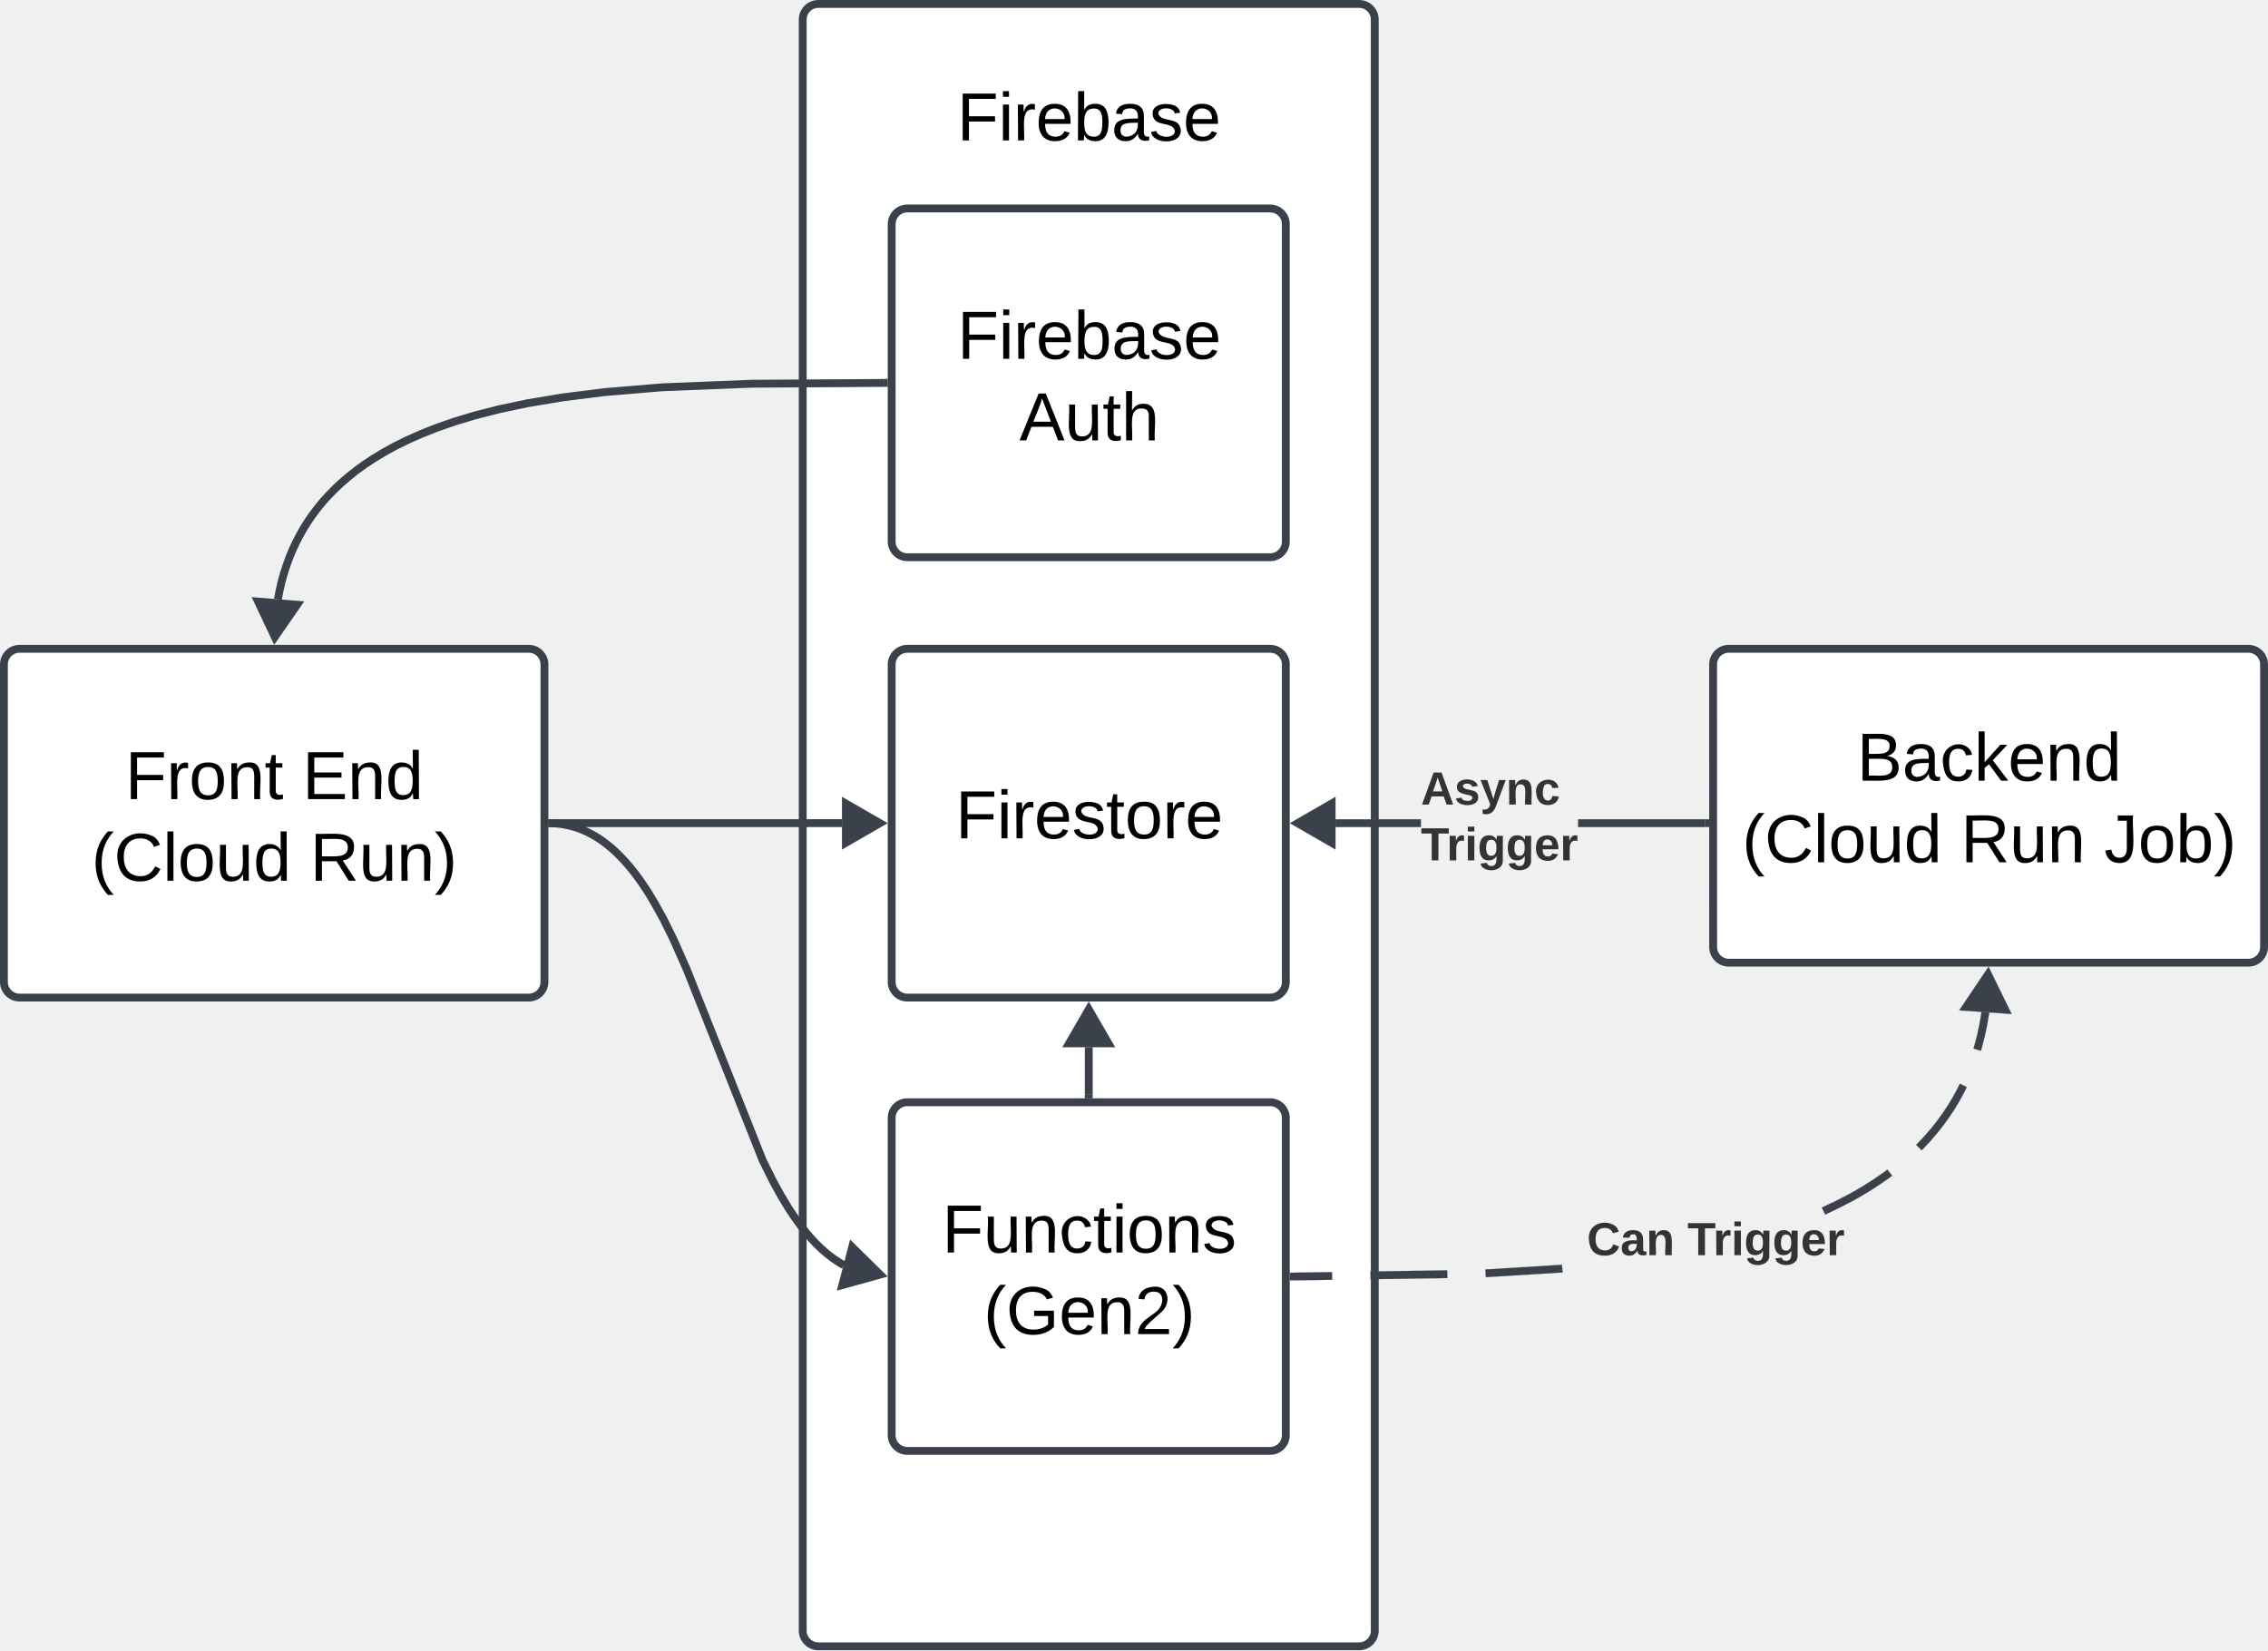
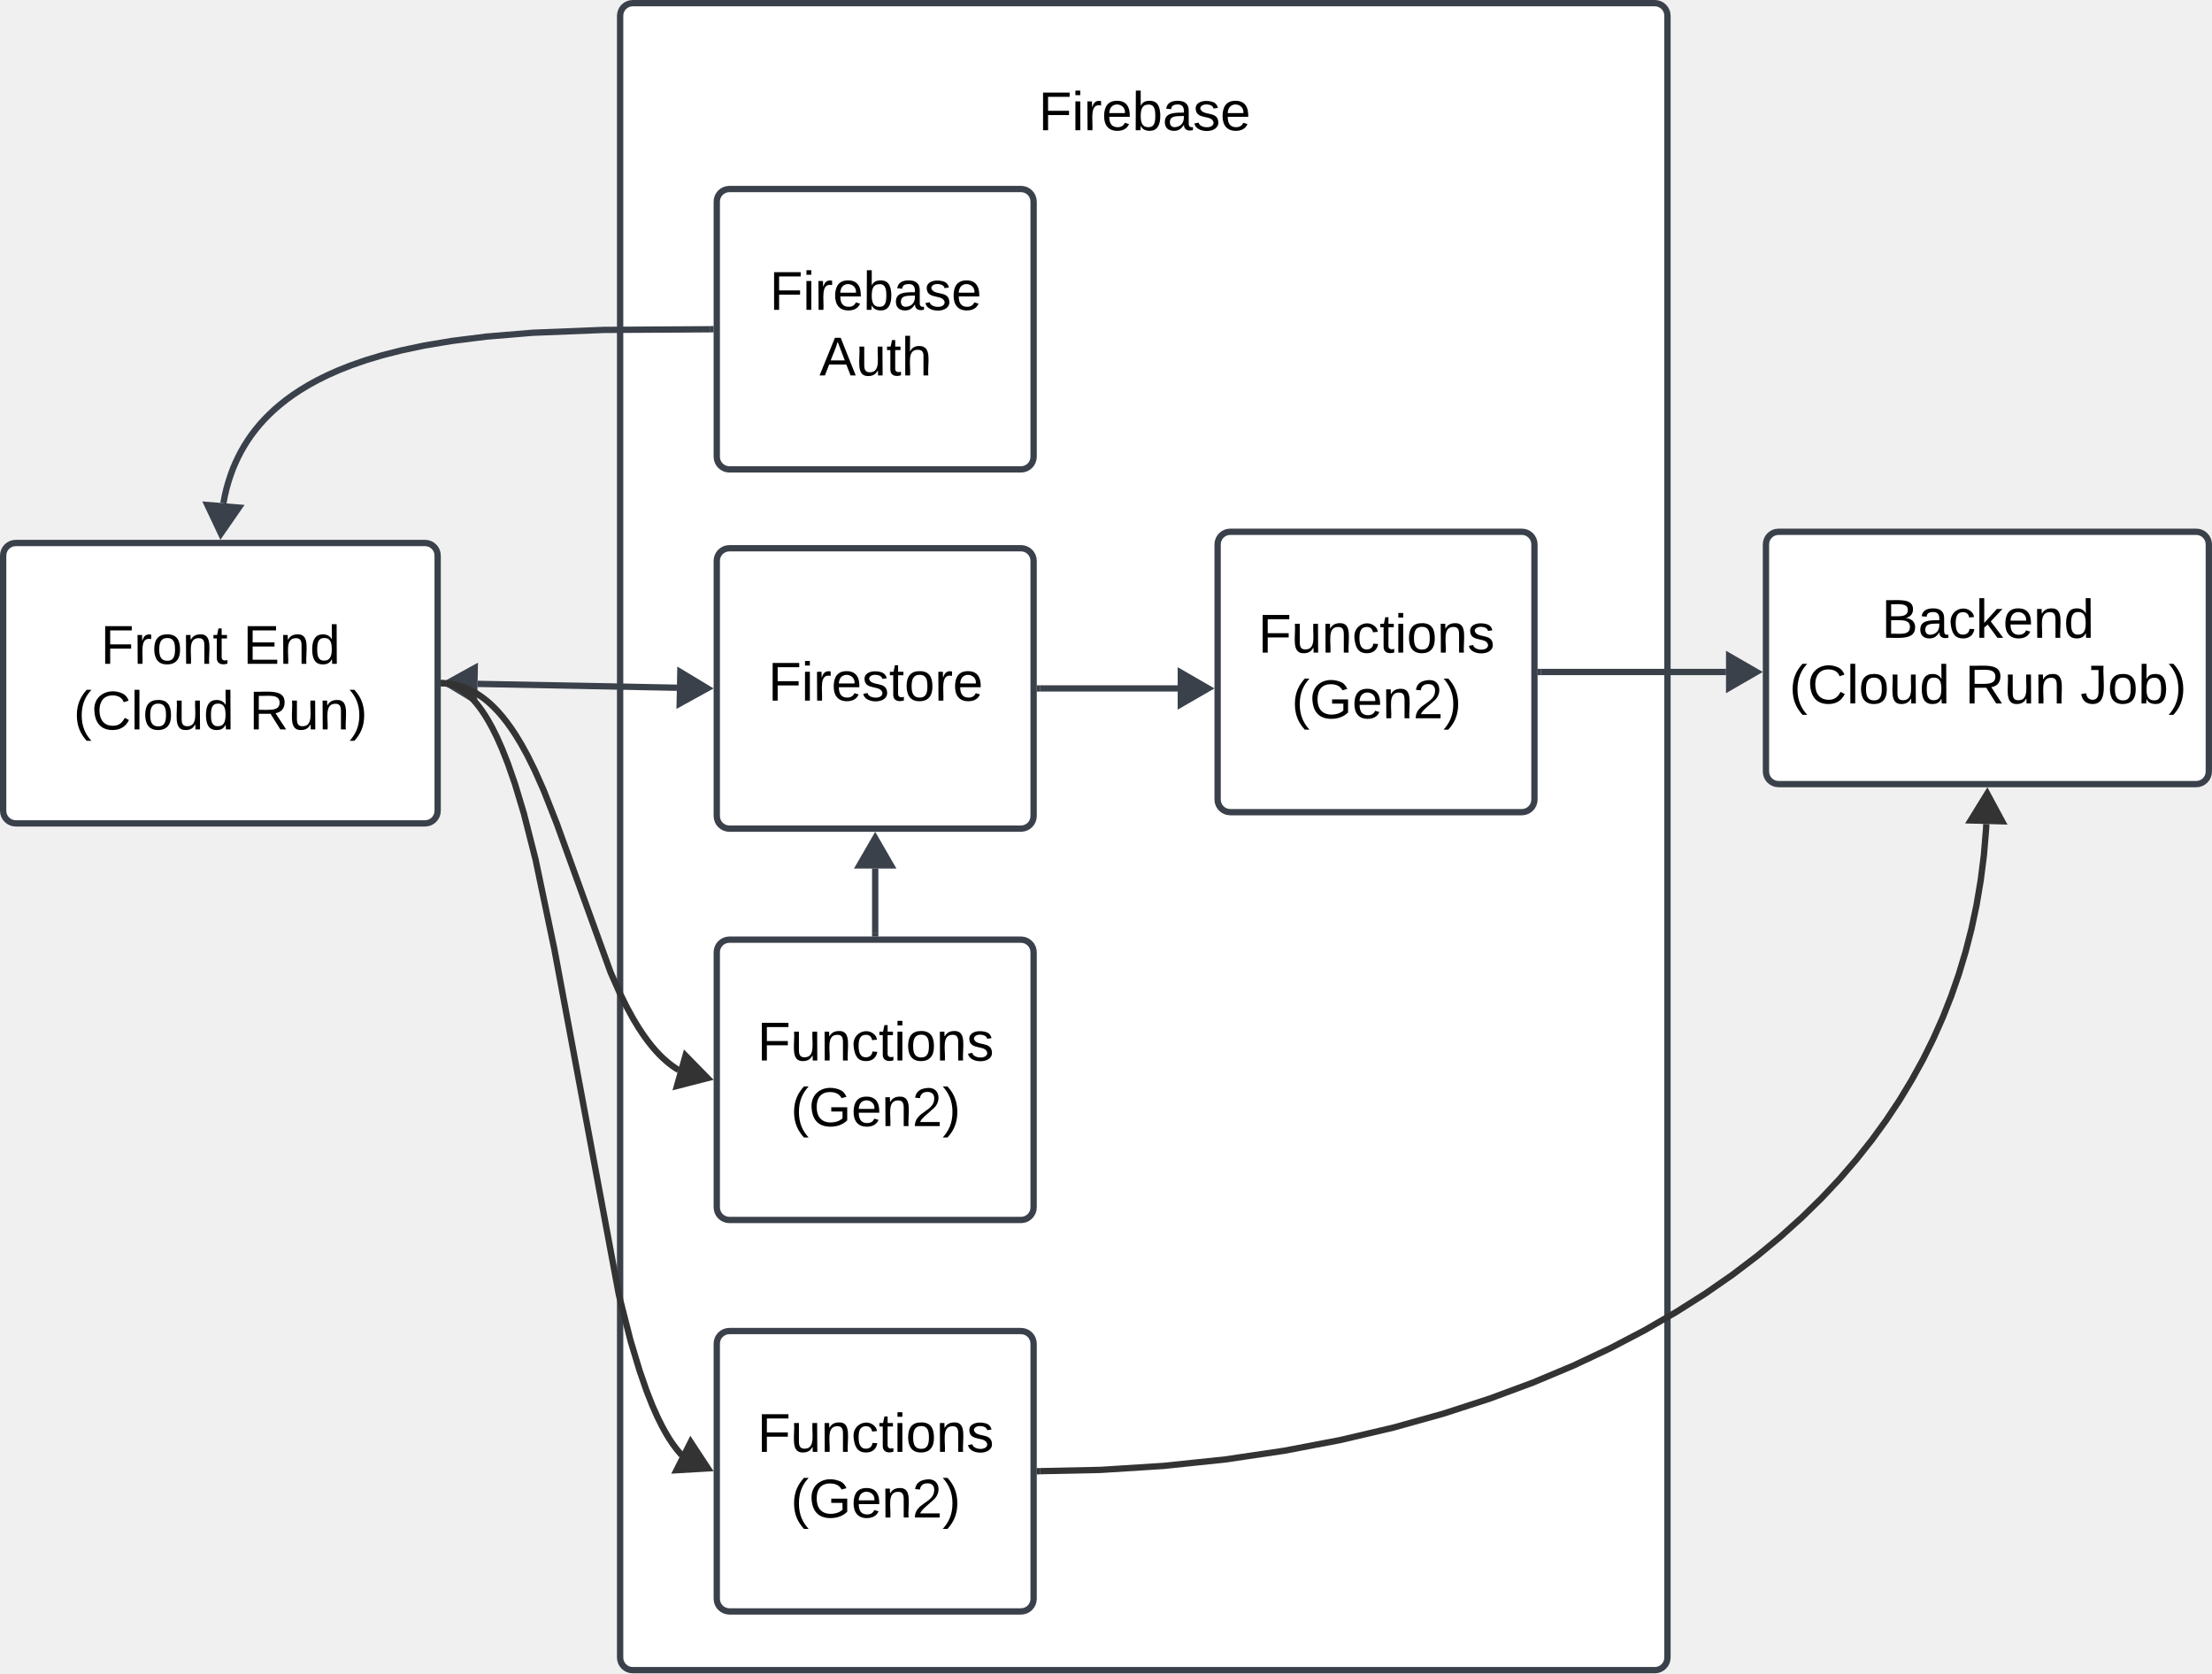
- <svg xmlns="http://www.w3.org/2000/svg" xmlns:ns1="lucid" xmlns:xlink="http://www.w3.org/1999/xlink" width="866.97" height="630.85">
-   <g transform="translate(-618.849 -195.5365)" ns1:page-tab-id="0_0">
+ <svg xmlns="http://www.w3.org/2000/svg" xmlns:ns1="lucid" xmlns:xlink="http://www.w3.org/1999/xlink" width="1051.88" height="795.73">
+   <g transform="translate(-618.849 -185.347)" ns1:page-tab-id="0_0">
    <path d="M620.35 449.56a6 6 0 0 1 6-6h194.62a6 6 0 0 1 6 6V570.9a6 6 0 0 1-6 6H626.35a6 6 0 0 1-6-6z" stroke="#3a414a" stroke-width="3" fill="#fff" />
    <use xlink:href="#a" transform="matrix(1,0,0,1,630.6798,450.2223) translate(36.01667 50.8)" />
    <use xlink:href="#b" transform="matrix(1,0,0,1,630.6798,450.2223) translate(103.7611 50.8)" />
    <use xlink:href="#c" transform="matrix(1,0,0,1,630.6798,450.2223) translate(23.125 82)" />
    <use xlink:href="#d" transform="matrix(1,0,0,1,630.6798,450.2223) translate(106.6861 82)" />
-     <path d="M925.7 203.04a6 6 0 0 1 6-6h206.67a6 6 0 0 1 6 6V818.9a6 6 0 0 1-6 6H931.7a6 6 0 0 1-6-6z" stroke="#3a414a" stroke-width="3" fill="#fff" />
-     <use xlink:href="#e" transform="matrix(1,0,0,1,936.6371,228.4292) translate(48.05278 20.8)" />
-     <path d="M959.7 449.56a6 6 0 0 1 6-6h138.67a6 6 0 0 1 6 6V570.9a6 6 0 0 1-6 6H965.7a6 6 0 0 1-6-6z" stroke="#3a414a" stroke-width="3" fill="#fff" />
-     <use xlink:href="#f" transform="matrix(1,0,0,1,967.2371,450.2223) translate(16.86667 65.8)" />
-     <path d="M959.7 622.9a6 6 0 0 1 6-6h138.67a6 6 0 0 1 6 6V744.2a6 6 0 0 1-6 6H965.7a6 6 0 0 1-6-6z" stroke="#3a414a" stroke-width="3" fill="#fff" />
-     <use xlink:href="#g" transform="matrix(1,0,0,1,967.2371,623.5556) translate(11.73889 50.8)" />
-     <use xlink:href="#h" transform="matrix(1,0,0,1,967.2371,623.5556) translate(27.62778 82)" />
-     <path d="M1273.7 449.56a6 6 0 0 1 6-6h198.62a6 6 0 0 1 6 6v108a6 6 0 0 1-6 6h-198.6a6 6 0 0 1-6-6z" stroke="#3a414a" stroke-width="3" fill="#fff" />
-     <use xlink:href="#i" transform="matrix(1,0,0,1,1284.237,449.5556) translate(44.44444 44.425)" />
-     <use xlink:href="#j" transform="matrix(1,0,0,1,1284.237,449.5556) translate(0.5694444 75.625)" />
-     <use xlink:href="#k" transform="matrix(1,0,0,1,1284.237,449.5556) translate(84.13056 75.625)" />
-     <use xlink:href="#l" transform="matrix(1,0,0,1,1284.237,449.5556) translate(138.9472 75.625)" />
+     <path d="M913.74 192.85a6 6 0 0 1 6-6h486.04a6 6 0 0 1 6 6v780.73a6 6 0 0 1-6 6H919.74a6 6 0 0 1-6-6z" stroke="#3a414a" stroke-width="3" fill="#fff" />
+     <use xlink:href="#e" transform="matrix(1,0,0,1,938.6385,226.4836) translate(174.0528 20.8)" />
+     <path d="M959.7 452.06a6 6 0 0 1 6-6h138.67a6 6 0 0 1 6 6V573.4a6 6 0 0 1-6 6H965.7a6 6 0 0 1-6-6z" stroke="#3a414a" stroke-width="3" fill="#fff" />
+     <use xlink:href="#f" transform="matrix(1,0,0,1,967.2371,452.7242) translate(16.86667 65.8)" />
+     <path d="M1035.04 629.18v-30.8" stroke="#3a414a" stroke-width="3" stroke-linejoin="round" fill="none" />
+     <path d="M1036.5 630.7h-2.94v-1.55h2.95z" stroke="#3a414a" stroke-width=".05" fill="#3a414a" />
+     <path d="M1035.04 583.9l7.5 12.98h-15z" stroke="#3a414a" stroke-width="3" fill="#3a414a" />
+     <path d="M1458.62 444.23a6 6 0 0 1 6-6h198.6a6 6 0 0 1 6 6v108a6 6 0 0 1-6 6h-198.6a6 6 0 0 1-6-6z" stroke="#3a414a" stroke-width="3" fill="#fff" />
+     <use xlink:href="#g" transform="matrix(1,0,0,1,1469.154,444.2342) translate(44.44444 44.425)" />
+     <use xlink:href="#h" transform="matrix(1,0,0,1,1469.154,444.2342) translate(0.5694444 75.625)" />
+     <use xlink:href="#i" transform="matrix(1,0,0,1,1469.154,444.2342) translate(84.13056 75.625)" />
+     <use xlink:href="#j" transform="matrix(1,0,0,1,1469.154,444.2342) translate(138.9472 75.625)" />
    <path d="M959.7 281.23a6 6 0 0 1 6-6h138.67a6 6 0 0 1 6 6v121.33a6 6 0 0 1-6 6H965.7a6 6 0 0 1-6-6z" stroke="#3a414a" stroke-width="3" fill="#fff" />
-     <use xlink:href="#m" transform="matrix(1,0,0,1,967.2371,281.8928) translate(17.55278 50.8)" />
-     <use xlink:href="#n" transform="matrix(1,0,0,1,967.2371,281.8928) translate(41.27778 82)" />
+     <use xlink:href="#k" transform="matrix(1,0,0,1,967.2371,281.8928) translate(17.55278 50.8)" />
+     <use xlink:href="#l" transform="matrix(1,0,0,1,967.2371,281.8928) translate(41.27778 82)" />
    <path d="M725.08 424.64l.65-3.4.8-3.46.93-3.3 1.03-3.14 1.1-3.02 1.23-2.9 1.32-2.8 1.42-2.73 1.52-2.65 1.63-2.58 1.75-2.52 1.88-2.47 2-2.44 2.18-2.4 2.33-2.37 2.5-2.36 2.72-2.33 2.93-2.33 3.2-2.33 3.52-2.32 3.85-2.33 4.26-2.34 4.73-2.34 5.3-2.36 5.97-2.36 6.8-2.37 7.84-2.36 9.14-2.33 10.85-2.3 13.14-2.2 16.5-2.08 21.98-1.83 33.98-1.36 50.6-.3" stroke="#3a414a" stroke-width="3" stroke-linejoin="round" fill="none" />
    <path d="M723.9 439.06l-6.4-13.56 14.94 1.23z" stroke="#3a414a" stroke-width="3" fill="#3a414a" />
    <path d="M958.2 343.37h-1.53v-2.94h1.53z" stroke="#3a414a" stroke-width=".05" fill="#3a414a" />
-     <path d="M829.97 510.22H940.7" stroke="#3a414a" stroke-width="3" stroke-linejoin="round" fill="none" />
-     <path d="M830 511.7h-1.53v-2.95H830z" stroke="#3a414a" stroke-width=".05" fill="#3a414a" />
-     <path d="M955.2 510.22l-13 7.5v-15z" stroke="#3a414a" stroke-width="3" fill="#3a414a" />
-     <path d="M829.97 510.25l1.46.1 1.43.15 1.4.2 1.38.27 1.37.32 1.37.37 1.35.43 1.35.5 1.35.58 1.37.64 1.38.73 1.4.8 1.45.92 1.47 1.03 1.52 1.16 1.58 1.3 1.64 1.48 1.72 1.7 1.82 1.92 1.93 2.24 2.08 2.62 2.25 3.1 2.47 3.7 2.76 4.6 3.2 5.8 3.83 7.75 5.1 11.53 28.98 72.9 3.84 7.76 3.2 5.8 2.75 4.6 2.47 3.7 2.25 3.1 2.06 2.62 1.93 2.24 1.8 1.93 1.73 1.7 1.64 1.47 1.57 1.3 1.53 1.16 1.47 1.02 1.44.92 1.38.8" stroke="#3a414a" stroke-width="3" stroke-linejoin="round" fill="none" />
-     <path d="M830.04 508.78l-.06 2.95-1.5-.03v-2.95z" stroke="#3a414a" stroke-width=".05" fill="#3a414a" />
-     <path d="M955.3 682.8l-14.46 4 3.77-14.52z" stroke="#3a414a" stroke-width="3" fill="#3a414a" />
-     <path d="M1162 511.7h-32.64v-2.95H1162zm108.7 0h-48.6v-2.95h48.6z" stroke="#3a414a" stroke-width=".05" fill="#3a414a" />
-     <path d="M1127.86 517.72l-13-7.5 13-7.5z" fill="#3a414a" />
-     <path d="M1129.34 520.28l-17.42-10.06 17.42-10.05zm-11.52-10.06l8.57 4.95v-9.9z" stroke="#3a414a" stroke-width=".05" fill="#3a414a" />
-     <path d="M1272.2 511.7h-1.53v-2.95h1.54z" fill="#3a414a" />
-     <path stroke="#3a414a" stroke-width=".05" fill="#3a414a" />
-     <use xlink:href="#o" transform="matrix(1,0,0,1,1161.99,488.8889) translate(0 14.22222)" />
-     <use xlink:href="#p" transform="matrix(1,0,0,1,1161.99,488.8889) translate(0 35.55556)" />
-     <path d="M1035.04 613.9v-18.02" stroke="#3a414a" stroke-width="3" stroke-linejoin="round" fill="none" />
-     <path d="M1036.5 615.4h-2.94v-1.55h2.95z" stroke="#3a414a" stroke-width=".05" fill="#3a414a" />
-     <path d="M1035.04 581.4l7.5 12.98h-15z" stroke="#3a414a" stroke-width="3" fill="#3a414a" />
-     <path d="M1128.07 684.8l-14.67.2-.05-2.94 14.68-.22zm44.03-.68l-29.35.45-.05-2.95 29.35-.45zm44.1-2.15l-.32.03-29.05 1.78-.18-2.94 28.98-1.78.26-.03zM1342.14 645l-1.26.96-4.07 2.8-4.44 2.83-4.9 2.82-5.44 2.83-5.5 2.6-1.27-2.68 5.45-2.56 5.32-2.77 4.8-2.76 4.33-2.76 3.95-2.73 1.22-.93zm28.53-33.86l-1.14 2.3-1.76 3.2-1.9 3.15-2.04 3.06-2.2 3-2.33 2.96-2.5 2.92-2.7 2.88-.7.67-2.07-2.1.65-.65 2.62-2.8 2.44-2.8 2.26-2.87 2.12-2.9 1.96-2.97 1.84-3.02 1.7-3.1 1.12-2.25zm8.58-28.47l-.04.33-.75 4.45-.9 4.2-1.03 4.02-.47 1.57-2.83-.85.46-1.52 1-3.9.87-4.1.73-4.3.03-.28z" stroke="#3a414a" stroke-width=".05" fill="#3a414a" />
-     <path d="M1113.43 685l-1.56.03v-2.95l1.52-.02z" fill="#3a414a" />
-     <path stroke="#3a414a" stroke-width=".05" fill="#3a414a" />
-     <path d="M1385.38 581.53l-14.96-1.04 8.38-12.45z" fill="#3a414a" />
-     <path d="M1387.83 583.18l-20.06-1.4L1379 565.1zm-14.76-4l9.86.7-4.33-8.9z" stroke="#3a414a" stroke-width=".05" fill="#3a414a" />
+     <path d="M845.96 510.56l94.76 1.83" stroke="#3a414a" stroke-width="3" stroke-linejoin="round" fill="none" />
+     <path d="M831.47 510.28l13.13-7.25-.3 15zM955.2 512.67l-13.13 7.24.3-14.98z" stroke="#3a414a" stroke-width="3" fill="#3a414a" />
+     <path d="M829.97 510.3l.58.05.7.1.67.13.7.17.68.2.7.22.7.26.74.3.74.36.75.38.8.45.8.52.84.58.87.67.92.76.97.87 1.02 1 1.1 1.17 1.17 1.36 1.26 1.6 1.38 1.9 1.5 2.25 1.66 2.76 1.86 3.38 2.1 4.23 2.4 5.42 2.8 7.1 3.37 9.7 4.2 13.96 5.56 21.87 8.98 42.83 30.67 164.3 5.58 21.9 4.2 13.93 3.35 9.7 2.8 7.1 2.42 5.43 2.1 4.23 1.85 3.38 1.66 2.75 1.5 2.26 1.4 1.9 1.25 1.58 1.17 1.36.6.65" stroke="#333" stroke-width="3" stroke-linejoin="round" fill="none" />
+     <path d="M830.04 508.78l-.06 2.95-1.5-.03v-2.95z" stroke="#333" stroke-width=".05" fill="#333" />
+     <path d="M955.52 883.63l-14.97.87 6.74-13.4z" stroke="#333" stroke-width="3" fill="#333" />
+     <path d="M1113.38 884.95l28.85-.6 29.95-1.9 29.16-3.05 28.08-4.14 26.75-5.1 25.28-5.93 23.73-6.62 22.14-7.18 20.6-7.65 19.07-8 17.63-8.3 16.3-8.53 15.05-8.7 13.9-8.8 12.82-8.9 11.84-9 10.94-9.04 10.1-9.1 9.36-9.15 8.64-9.2 8-9.27 7.4-9.33 6.83-9.4 6.32-9.5 5.8-9.6 5.36-9.72 4.9-9.87 4.47-10.04 4.04-10.22 3.63-10.45 3.23-10.7 2.82-10.96 2.4-11.3 1.96-11.66 1.53-12.05 1.04-12.52.1-2.26" stroke="#333" stroke-width="3" stroke-linejoin="round" fill="none" />
+     <path d="M1113.45 886.42l-1.58.04v-2.95l1.5-.02z" stroke="#333" stroke-width=".05" fill="#333" />
+     <path d="M1563.84 562.73l7.1 13.2-14.98-.43z" stroke="#333" stroke-width="3" fill="#333" />
+     <path d="M959.7 638.2a6 6 0 0 1 6-6h138.67a6 6 0 0 1 6 6V759.5a6 6 0 0 1-6 6H965.7a6 6 0 0 1-6-6z" stroke="#3a414a" stroke-width="3" fill="#fff" />
+     <use xlink:href="#m" transform="matrix(1,0,0,1,967.2371,638.8528) translate(11.73889 50.8)" />
+     <use xlink:href="#n" transform="matrix(1,0,0,1,967.2371,638.8528) translate(27.62778 82)" />
+     <path d="M1197.87 444.23a6 6 0 0 1 6-6h138.66a6 6 0 0 1 6 6v121.34a6 6 0 0 1-6 6h-138.66a6 6 0 0 1-6-6z" stroke="#3a414a" stroke-width="3" fill="#fff" />
+     <use xlink:href="#m" transform="matrix(1,0,0,1,1205.401,444.9009) translate(11.73889 50.8)" />
+     <use xlink:href="#n" transform="matrix(1,0,0,1,1205.401,444.9009) translate(27.62778 82)" />
+     <path d="M1351.54 504.9h88.1" stroke="#3a414a" stroke-width="3" stroke-linejoin="round" fill="none" />
+     <path d="M1351.57 506.38h-1.54v-2.95h1.54z" stroke="#3a414a" stroke-width=".05" fill="#3a414a" />
+     <path d="M1454.12 504.9l-13 7.5v-15z" stroke="#3a414a" stroke-width="3" fill="#3a414a" />
+     <path d="M1113.37 512.72h65.5" stroke="#3a414a" stroke-width="3" stroke-linejoin="round" fill="none" />
+     <path d="M1113.4 514.2h-1.53v-2.95h1.54z" stroke="#3a414a" stroke-width=".05" fill="#3a414a" />
+     <path d="M1193.37 512.72l-13 7.5v-15z" stroke="#3a414a" stroke-width="3" fill="#3a414a" />
+     <path d="M959.7 824.32a6 6 0 0 1 6-6h138.67a6 6 0 0 1 6 6v121.33a6 6 0 0 1-6 6H965.7a6 6 0 0 1-6-6z" stroke="#3a414a" stroke-width="3" fill="#fff" />
    <g>
-       <use xlink:href="#q" transform="matrix(1,0,0,1,1225.458,661.1535) translate(0 14.22222)" />
-       <use xlink:href="#r" transform="matrix(1,0,0,1,1225.458,661.1535) translate(38.41975 14.22222)" />
+       <use xlink:href="#m" transform="matrix(1,0,0,1,967.2371,824.9815) translate(11.73889 50.8)" />
+       <use xlink:href="#n" transform="matrix(1,0,0,1,967.2371,824.9815) translate(27.62778 82)" />
    </g>
+     <path d="M829.97 510.26l1.23.08 1.32.14 1.3.2 1.28.23 1.27.3 1.27.36 1.26.4 1.26.48 1.27.54 1.3.6 1.3.68 1.32.77 1.36.87 1.4.97 1.44 1.1 1.5 1.22 1.55 1.4 1.63 1.6 1.72 1.83 1.83 2.13 1.96 2.48 2.13 2.92 2.32 3.5 2.58 4.28 2.94 5.35 3.44 6.95 4.28 9.65 6.16 15.65 25.63 70.83 4.28 9.65 3.46 6.95 2.93 5.35 2.58 4.28 2.32 3.5 2.13 2.94 1.96 2.48 1.82 2.12 1.72 1.84 1.63 1.6 1.56 1.4 1.5 1.24 1.44 1.1 1.4.96 1.35.86.25.15" stroke="#333" stroke-width="3" stroke-linejoin="round" fill="none" />
+     <path d="M830.04 508.78l-.06 2.95-1.5-.03v-2.95z" stroke="#333" stroke-width=".05" fill="#333" />
+     <path d="M955.32 698.04l-14.54 3.72 4.05-14.45z" stroke="#333" stroke-width="3" fill="#333" />
    <defs>
-       <path d="M63-220v92h138v28H63V0H30v-248h175v28H63" id="s" />
-       <path d="M114-163C36-179 61-72 57 0H25l-1-190h30c1 12-1 29 2 39 6-27 23-49 58-41v29" id="t" />
-       <path d="M100-194c62-1 85 37 85 99 1 63-27 99-86 99S16-35 15-95c0-66 28-99 85-99zM99-20c44 1 53-31 53-75 0-43-8-75-51-75s-53 32-53 75 10 74 51 75" id="u" />
-       <path d="M117-194c89-4 53 116 60 194h-32v-121c0-31-8-49-39-48C34-167 62-67 57 0H25l-1-190h30c1 10-1 24 2 32 11-22 29-35 61-36" id="v" />
-       <path d="M59-47c-2 24 18 29 38 22v24C64 9 27 4 27-40v-127H5v-23h24l9-43h21v43h35v23H59v120" id="w" />
+       <path d="M63-220v92h138v28H63V0H30v-248h175v28H63" id="o" />
+       <path d="M114-163C36-179 61-72 57 0H25l-1-190h30c1 12-1 29 2 39 6-27 23-49 58-41v29" id="p" />
+       <path d="M100-194c62-1 85 37 85 99 1 63-27 99-86 99S16-35 15-95c0-66 28-99 85-99zM99-20c44 1 53-31 53-75 0-43-8-75-51-75s-53 32-53 75 10 74 51 75" id="q" />
+       <path d="M117-194c89-4 53 116 60 194h-32v-121c0-31-8-49-39-48C34-167 62-67 57 0H25l-1-190h30c1 10-1 24 2 32 11-22 29-35 61-36" id="r" />
+       <path d="M59-47c-2 24 18 29 38 22v24C64 9 27 4 27-40v-127H5v-23h24l9-43h21v43h35v23H59v120" id="s" />
      <g id="a">
-         <use transform="matrix(0.07222222,0,0,0.07222222,0,0)" xlink:href="#s" />
-         <use transform="matrix(0.07222222,0,0,0.07222222,15.81667,0)" xlink:href="#t" />
-         <use transform="matrix(0.07222222,0,0,0.07222222,24.41111,0)" xlink:href="#u" />
-         <use transform="matrix(0.07222222,0,0,0.07222222,38.85556,0)" xlink:href="#v" />
-         <use transform="matrix(0.07222222,0,0,0.07222222,53.3,0)" xlink:href="#w" />
+         <use transform="matrix(0.07222222,0,0,0.07222222,0,0)" xlink:href="#o" />
+         <use transform="matrix(0.07222222,0,0,0.07222222,15.81667,0)" xlink:href="#p" />
+         <use transform="matrix(0.07222222,0,0,0.07222222,24.41111,0)" xlink:href="#q" />
+         <use transform="matrix(0.07222222,0,0,0.07222222,38.85556,0)" xlink:href="#r" />
+         <use transform="matrix(0.07222222,0,0,0.07222222,53.3,0)" xlink:href="#s" />
      </g>
-       <path d="M30 0v-248h187v28H63v79h144v27H63v87h162V0H30" id="x" />
-       <path d="M85-194c31 0 48 13 60 33l-1-100h32l1 261h-30c-2-10 0-23-3-31C134-8 116 4 85 4 32 4 16-35 15-94c0-66 23-100 70-100zm9 24c-40 0-46 34-46 75 0 40 6 74 45 74 42 0 51-32 51-76 0-42-9-74-50-73" id="y" />
+       <path d="M30 0v-248h187v28H63v79h144v27H63v87h162V0H30" id="t" />
+       <path d="M85-194c31 0 48 13 60 33l-1-100h32l1 261h-30c-2-10 0-23-3-31C134-8 116 4 85 4 32 4 16-35 15-94c0-66 23-100 70-100zm9 24c-40 0-46 34-46 75 0 40 6 74 45 74 42 0 51-32 51-76 0-42-9-74-50-73" id="u" />
      <g id="b">
-         <use transform="matrix(0.07222222,0,0,0.07222222,0,0)" xlink:href="#x" />
-         <use transform="matrix(0.07222222,0,0,0.07222222,17.33333,0)" xlink:href="#v" />
-         <use transform="matrix(0.07222222,0,0,0.07222222,31.77778,0)" xlink:href="#y" />
+         <use transform="matrix(0.07222222,0,0,0.07222222,0,0)" xlink:href="#t" />
+         <use transform="matrix(0.07222222,0,0,0.07222222,17.33333,0)" xlink:href="#r" />
+         <use transform="matrix(0.07222222,0,0,0.07222222,31.77778,0)" xlink:href="#u" />
      </g>
-       <path d="M87 75C49 33 22-17 22-94c0-76 28-126 65-167h31c-38 41-64 92-64 168S80 34 118 75H87" id="z" />
-       <path d="M212-179c-10-28-35-45-73-45-59 0-87 40-87 99 0 60 29 101 89 101 43 0 62-24 78-52l27 14C228-24 195 4 139 4 59 4 22-46 18-125c-6-104 99-153 187-111 19 9 31 26 39 46" id="A" />
-       <path d="M24 0v-261h32V0H24" id="B" />
-       <path d="M84 4C-5 8 30-112 23-190h32v120c0 31 7 50 39 49 72-2 45-101 50-169h31l1 190h-30c-1-10 1-25-2-33-11 22-28 36-60 37" id="C" />
+       <path d="M87 75C49 33 22-17 22-94c0-76 28-126 65-167h31c-38 41-64 92-64 168S80 34 118 75H87" id="v" />
+       <path d="M212-179c-10-28-35-45-73-45-59 0-87 40-87 99 0 60 29 101 89 101 43 0 62-24 78-52l27 14C228-24 195 4 139 4 59 4 22-46 18-125c-6-104 99-153 187-111 19 9 31 26 39 46" id="w" />
+       <path d="M24 0v-261h32V0H24" id="x" />
+       <path d="M84 4C-5 8 30-112 23-190h32v120c0 31 7 50 39 49 72-2 45-101 50-169h31l1 190h-30c-1-10 1-25-2-33-11 22-28 36-60 37" id="y" />
      <g id="c">
+         <use transform="matrix(0.07222222,0,0,0.07222222,0,0)" xlink:href="#v" />
+         <use transform="matrix(0.07222222,0,0,0.07222222,8.594444,0)" xlink:href="#w" />
+         <use transform="matrix(0.07222222,0,0,0.07222222,27.3,0)" xlink:href="#x" />
+         <use transform="matrix(0.07222222,0,0,0.07222222,33.00556,0)" xlink:href="#q" />
+         <use transform="matrix(0.07222222,0,0,0.07222222,47.45,0)" xlink:href="#y" />
+         <use transform="matrix(0.07222222,0,0,0.07222222,61.89444,0)" xlink:href="#u" />
+       </g>
+       <path d="M233-177c-1 41-23 64-60 70L243 0h-38l-65-103H63V0H30v-248c88 3 205-21 203 71zM63-129c60-2 137 13 137-47 0-61-80-42-137-45v92" id="z" />
+       <path d="M33-261c38 41 65 92 65 168S71 34 33 75H2C39 34 66-17 66-93S39-220 2-261h31" id="A" />
+       <g id="d">
        <use transform="matrix(0.07222222,0,0,0.07222222,0,0)" xlink:href="#z" />
-         <use transform="matrix(0.07222222,0,0,0.07222222,8.594444,0)" xlink:href="#A" />
-         <use transform="matrix(0.07222222,0,0,0.07222222,27.3,0)" xlink:href="#B" />
-         <use transform="matrix(0.07222222,0,0,0.07222222,33.00556,0)" xlink:href="#u" />
-         <use transform="matrix(0.07222222,0,0,0.07222222,47.45,0)" xlink:href="#C" />
-         <use transform="matrix(0.07222222,0,0,0.07222222,61.89444,0)" xlink:href="#y" />
+         <use transform="matrix(0.07222222,0,0,0.07222222,18.70556,0)" xlink:href="#y" />
+         <use transform="matrix(0.07222222,0,0,0.07222222,33.15,0)" xlink:href="#r" />
+         <use transform="matrix(0.07222222,0,0,0.07222222,47.59444,0)" xlink:href="#A" />
      </g>
-       <path d="M233-177c-1 41-23 64-60 70L243 0h-38l-65-103H63V0H30v-248c88 3 205-21 203 71zM63-129c60-2 137 13 137-47 0-61-80-42-137-45v92" id="D" />
-       <path d="M33-261c38 41 65 92 65 168S71 34 33 75H2C39 34 66-17 66-93S39-220 2-261h31" id="E" />
-       <g id="d">
-         <use transform="matrix(0.07222222,0,0,0.07222222,0,0)" xlink:href="#D" />
-         <use transform="matrix(0.07222222,0,0,0.07222222,18.70556,0)" xlink:href="#C" />
-         <use transform="matrix(0.07222222,0,0,0.07222222,33.15,0)" xlink:href="#v" />
-         <use transform="matrix(0.07222222,0,0,0.07222222,47.59444,0)" xlink:href="#E" />
-       </g>
-       <path d="M24-231v-30h32v30H24zM24 0v-190h32V0H24" id="F" />
-       <path d="M100-194c63 0 86 42 84 106H49c0 40 14 67 53 68 26 1 43-12 49-29l28 8c-11 28-37 45-77 45C44 4 14-33 15-96c1-61 26-98 85-98zm52 81c6-60-76-77-97-28-3 7-6 17-6 28h103" id="G" />
-       <path d="M115-194c53 0 69 39 70 98 0 66-23 100-70 100C84 3 66-7 56-30L54 0H23l1-261h32v101c10-23 28-34 59-34zm-8 174c40 0 45-34 45-75 0-40-5-75-45-74-42 0-51 32-51 76 0 43 10 73 51 73" id="H" />
-       <path d="M141-36C126-15 110 5 73 4 37 3 15-17 15-53c-1-64 63-63 125-63 3-35-9-54-41-54-24 1-41 7-42 31l-33-3c5-37 33-52 76-52 45 0 72 20 72 64v82c-1 20 7 32 28 27v20c-31 9-61-2-59-35zM48-53c0 20 12 33 32 33 41-3 63-29 60-74-43 2-92-5-92 41" id="I" />
-       <path d="M135-143c-3-34-86-38-87 0 15 53 115 12 119 90S17 21 10-45l28-5c4 36 97 45 98 0-10-56-113-15-118-90-4-57 82-63 122-42 12 7 21 19 24 35" id="J" />
+       <path d="M24-231v-30h32v30H24zM24 0v-190h32V0H24" id="B" />
+       <path d="M100-194c63 0 86 42 84 106H49c0 40 14 67 53 68 26 1 43-12 49-29l28 8c-11 28-37 45-77 45C44 4 14-33 15-96c1-61 26-98 85-98zm52 81c6-60-76-77-97-28-3 7-6 17-6 28h103" id="C" />
+       <path d="M115-194c53 0 69 39 70 98 0 66-23 100-70 100C84 3 66-7 56-30L54 0H23l1-261h32v101c10-23 28-34 59-34zm-8 174c40 0 45-34 45-75 0-40-5-75-45-74-42 0-51 32-51 76 0 43 10 73 51 73" id="D" />
+       <path d="M141-36C126-15 110 5 73 4 37 3 15-17 15-53c-1-64 63-63 125-63 3-35-9-54-41-54-24 1-41 7-42 31l-33-3c5-37 33-52 76-52 45 0 72 20 72 64v82c-1 20 7 32 28 27v20c-31 9-61-2-59-35zM48-53c0 20 12 33 32 33 41-3 63-29 60-74-43 2-92-5-92 41" id="E" />
+       <path d="M135-143c-3-34-86-38-87 0 15 53 115 12 119 90S17 21 10-45l28-5c4 36 97 45 98 0-10-56-113-15-118-90-4-57 82-63 122-42 12 7 21 19 24 35" id="F" />
      <g id="e">
-         <use transform="matrix(0.07222222,0,0,0.07222222,0,0)" xlink:href="#s" />
-         <use transform="matrix(0.07222222,0,0,0.07222222,15.81667,0)" xlink:href="#F" />
-         <use transform="matrix(0.07222222,0,0,0.07222222,21.52222,0)" xlink:href="#t" />
-         <use transform="matrix(0.07222222,0,0,0.07222222,30.11667,0)" xlink:href="#G" />
-         <use transform="matrix(0.07222222,0,0,0.07222222,44.56111,0)" xlink:href="#H" />
-         <use transform="matrix(0.07222222,0,0,0.07222222,59.00556,0)" xlink:href="#I" />
-         <use transform="matrix(0.07222222,0,0,0.07222222,73.45,0)" xlink:href="#J" />
-         <use transform="matrix(0.07222222,0,0,0.07222222,86.45,0)" xlink:href="#G" />
+         <use transform="matrix(0.07222222,0,0,0.07222222,0,0)" xlink:href="#o" />
+         <use transform="matrix(0.07222222,0,0,0.07222222,15.81667,0)" xlink:href="#B" />
+         <use transform="matrix(0.07222222,0,0,0.07222222,21.52222,0)" xlink:href="#p" />
+         <use transform="matrix(0.07222222,0,0,0.07222222,30.11667,0)" xlink:href="#C" />
+         <use transform="matrix(0.07222222,0,0,0.07222222,44.56111,0)" xlink:href="#D" />
+         <use transform="matrix(0.07222222,0,0,0.07222222,59.00556,0)" xlink:href="#E" />
+         <use transform="matrix(0.07222222,0,0,0.07222222,73.45,0)" xlink:href="#F" />
+         <use transform="matrix(0.07222222,0,0,0.07222222,86.45,0)" xlink:href="#C" />
      </g>
      <g id="f">
-         <use transform="matrix(0.07222222,0,0,0.07222222,0,0)" xlink:href="#s" />
-         <use transform="matrix(0.07222222,0,0,0.07222222,15.81667,0)" xlink:href="#F" />
-         <use transform="matrix(0.07222222,0,0,0.07222222,21.52222,0)" xlink:href="#t" />
-         <use transform="matrix(0.07222222,0,0,0.07222222,30.11667,0)" xlink:href="#G" />
-         <use transform="matrix(0.07222222,0,0,0.07222222,44.56111,0)" xlink:href="#J" />
-         <use transform="matrix(0.07222222,0,0,0.07222222,57.56111,0)" xlink:href="#w" />
-         <use transform="matrix(0.07222222,0,0,0.07222222,64.78333,0)" xlink:href="#u" />
-         <use transform="matrix(0.07222222,0,0,0.07222222,79.22778,0)" xlink:href="#t" />
-         <use transform="matrix(0.07222222,0,0,0.07222222,87.82222,0)" xlink:href="#G" />
+         <use transform="matrix(0.07222222,0,0,0.07222222,0,0)" xlink:href="#o" />
+         <use transform="matrix(0.07222222,0,0,0.07222222,15.81667,0)" xlink:href="#B" />
+         <use transform="matrix(0.07222222,0,0,0.07222222,21.52222,0)" xlink:href="#p" />
+         <use transform="matrix(0.07222222,0,0,0.07222222,30.11667,0)" xlink:href="#C" />
+         <use transform="matrix(0.07222222,0,0,0.07222222,44.56111,0)" xlink:href="#F" />
+         <use transform="matrix(0.07222222,0,0,0.07222222,57.56111,0)" xlink:href="#s" />
+         <use transform="matrix(0.07222222,0,0,0.07222222,64.78333,0)" xlink:href="#q" />
+         <use transform="matrix(0.07222222,0,0,0.07222222,79.22778,0)" xlink:href="#p" />
+         <use transform="matrix(0.07222222,0,0,0.07222222,87.82222,0)" xlink:href="#C" />
      </g>
-       <path d="M96-169c-40 0-48 33-48 73s9 75 48 75c24 0 41-14 43-38l32 2c-6 37-31 61-74 61-59 0-76-41-82-99-10-93 101-131 147-64 4 7 5 14 7 22l-32 3c-4-21-16-35-41-35" id="K" />
+       <path d="M160-131c35 5 61 23 61 61C221 17 115-2 30 0v-248c76 3 177-17 177 60 0 33-19 50-47 57zm-97-11c50-1 110 9 110-42 0-47-63-36-110-37v79zm0 115c55-2 124 14 124-45 0-56-70-42-124-44v89" id="G" />
+       <path d="M96-169c-40 0-48 33-48 73s9 75 48 75c24 0 41-14 43-38l32 2c-6 37-31 61-74 61-59 0-76-41-82-99-10-93 101-131 147-64 4 7 5 14 7 22l-32 3c-4-21-16-35-41-35" id="H" />
+       <path d="M143 0L79-87 56-68V0H24v-261h32v163l83-92h37l-77 82L181 0h-38" id="I" />
      <g id="g">
-         <use transform="matrix(0.07222222,0,0,0.07222222,0,0)" xlink:href="#s" />
-         <use transform="matrix(0.07222222,0,0,0.07222222,15.81667,0)" xlink:href="#C" />
-         <use transform="matrix(0.07222222,0,0,0.07222222,30.26111,0)" xlink:href="#v" />
-         <use transform="matrix(0.07222222,0,0,0.07222222,44.70556,0)" xlink:href="#K" />
-         <use transform="matrix(0.07222222,0,0,0.07222222,57.70556,0)" xlink:href="#w" />
-         <use transform="matrix(0.07222222,0,0,0.07222222,64.92778,0)" xlink:href="#F" />
-         <use transform="matrix(0.07222222,0,0,0.07222222,70.63333,0)" xlink:href="#u" />
-         <use transform="matrix(0.07222222,0,0,0.07222222,85.07778,0)" xlink:href="#v" />
-         <use transform="matrix(0.07222222,0,0,0.07222222,99.52222,0)" xlink:href="#J" />
+         <use transform="matrix(0.07222222,0,0,0.07222222,0,0)" xlink:href="#G" />
+         <use transform="matrix(0.07222222,0,0,0.07222222,17.33333,0)" xlink:href="#E" />
+         <use transform="matrix(0.07222222,0,0,0.07222222,31.77778,0)" xlink:href="#H" />
+         <use transform="matrix(0.07222222,0,0,0.07222222,44.77778,0)" xlink:href="#I" />
+         <use transform="matrix(0.07222222,0,0,0.07222222,57.77778,0)" xlink:href="#C" />
+         <use transform="matrix(0.07222222,0,0,0.07222222,72.22222,0)" xlink:href="#r" />
+         <use transform="matrix(0.07222222,0,0,0.07222222,86.66667,0)" xlink:href="#u" />
      </g>
-       <path d="M143 4C61 4 22-44 18-125c-5-107 100-154 193-111 17 8 29 25 37 43l-32 9c-13-25-37-40-76-40-61 0-88 39-88 99 0 61 29 100 91 101 35 0 62-11 79-27v-45h-74v-28h105v86C228-13 192 4 143 4" id="L" />
-       <path d="M101-251c82-7 93 87 43 132L82-64C71-53 59-42 53-27h129V0H18c2-99 128-94 128-182 0-28-16-43-45-43s-46 15-49 41l-32-3c6-41 34-60 81-64" id="M" />
      <g id="h">
+         <use transform="matrix(0.07222222,0,0,0.07222222,0,0)" xlink:href="#v" />
+         <use transform="matrix(0.07222222,0,0,0.07222222,8.594444,0)" xlink:href="#w" />
+         <use transform="matrix(0.07222222,0,0,0.07222222,27.3,0)" xlink:href="#x" />
+         <use transform="matrix(0.07222222,0,0,0.07222222,33.00556,0)" xlink:href="#q" />
+         <use transform="matrix(0.07222222,0,0,0.07222222,47.45,0)" xlink:href="#y" />
+         <use transform="matrix(0.07222222,0,0,0.07222222,61.89444,0)" xlink:href="#u" />
+       </g>
+       <g id="i">
        <use transform="matrix(0.07222222,0,0,0.07222222,0,0)" xlink:href="#z" />
-         <use transform="matrix(0.07222222,0,0,0.07222222,8.594444,0)" xlink:href="#L" />
-         <use transform="matrix(0.07222222,0,0,0.07222222,28.81667,0)" xlink:href="#G" />
-         <use transform="matrix(0.07222222,0,0,0.07222222,43.26111,0)" xlink:href="#v" />
-         <use transform="matrix(0.07222222,0,0,0.07222222,57.70556,0)" xlink:href="#M" />
-         <use transform="matrix(0.07222222,0,0,0.07222222,72.15,0)" xlink:href="#E" />
+         <use transform="matrix(0.07222222,0,0,0.07222222,18.70556,0)" xlink:href="#y" />
+         <use transform="matrix(0.07222222,0,0,0.07222222,33.15,0)" xlink:href="#r" />
      </g>
-       <path d="M160-131c35 5 61 23 61 61C221 17 115-2 30 0v-248c76 3 177-17 177 60 0 33-19 50-47 57zm-97-11c50-1 110 9 110-42 0-47-63-36-110-37v79zm0 115c55-2 124 14 124-45 0-56-70-42-124-44v89" id="N" />
-       <path d="M143 0L79-87 56-68V0H24v-261h32v163l83-92h37l-77 82L181 0h-38" id="O" />
-       <g id="i">
-         <use transform="matrix(0.07222222,0,0,0.07222222,0,0)" xlink:href="#N" />
-         <use transform="matrix(0.07222222,0,0,0.07222222,17.33333,0)" xlink:href="#I" />
-         <use transform="matrix(0.07222222,0,0,0.07222222,31.77778,0)" xlink:href="#K" />
-         <use transform="matrix(0.07222222,0,0,0.07222222,44.77778,0)" xlink:href="#O" />
-         <use transform="matrix(0.07222222,0,0,0.07222222,57.77778,0)" xlink:href="#G" />
-         <use transform="matrix(0.07222222,0,0,0.07222222,72.22222,0)" xlink:href="#v" />
-         <use transform="matrix(0.07222222,0,0,0.07222222,86.66667,0)" xlink:href="#y" />
-       </g>
+       <path d="M153-248C145-148 188 4 80 4 36 3 13-21 6-62l32-5c4 25 16 42 43 43 27 0 39-20 39-49v-147H72v-28h81" id="J" />
      <g id="j">
-         <use transform="matrix(0.07222222,0,0,0.07222222,0,0)" xlink:href="#z" />
-         <use transform="matrix(0.07222222,0,0,0.07222222,8.594444,0)" xlink:href="#A" />
-         <use transform="matrix(0.07222222,0,0,0.07222222,27.3,0)" xlink:href="#B" />
-         <use transform="matrix(0.07222222,0,0,0.07222222,33.00556,0)" xlink:href="#u" />
-         <use transform="matrix(0.07222222,0,0,0.07222222,47.45,0)" xlink:href="#C" />
-         <use transform="matrix(0.07222222,0,0,0.07222222,61.89444,0)" xlink:href="#y" />
+         <use transform="matrix(0.07222222,0,0,0.07222222,0,0)" xlink:href="#J" />
+         <use transform="matrix(0.07222222,0,0,0.07222222,13,0)" xlink:href="#q" />
+         <use transform="matrix(0.07222222,0,0,0.07222222,27.44444,0)" xlink:href="#D" />
+         <use transform="matrix(0.07222222,0,0,0.07222222,41.88889,0)" xlink:href="#A" />
      </g>
      <g id="k">
-         <use transform="matrix(0.07222222,0,0,0.07222222,0,0)" xlink:href="#D" />
-         <use transform="matrix(0.07222222,0,0,0.07222222,18.70556,0)" xlink:href="#C" />
-         <use transform="matrix(0.07222222,0,0,0.07222222,33.15,0)" xlink:href="#v" />
+         <use transform="matrix(0.07222222,0,0,0.07222222,0,0)" xlink:href="#o" />
+         <use transform="matrix(0.07222222,0,0,0.07222222,15.81667,0)" xlink:href="#B" />
+         <use transform="matrix(0.07222222,0,0,0.07222222,21.52222,0)" xlink:href="#p" />
+         <use transform="matrix(0.07222222,0,0,0.07222222,30.11667,0)" xlink:href="#C" />
+         <use transform="matrix(0.07222222,0,0,0.07222222,44.56111,0)" xlink:href="#D" />
+         <use transform="matrix(0.07222222,0,0,0.07222222,59.00556,0)" xlink:href="#E" />
+         <use transform="matrix(0.07222222,0,0,0.07222222,73.45,0)" xlink:href="#F" />
+         <use transform="matrix(0.07222222,0,0,0.07222222,86.45,0)" xlink:href="#C" />
      </g>
-       <path d="M153-248C145-148 188 4 80 4 36 3 13-21 6-62l32-5c4 25 16 42 43 43 27 0 39-20 39-49v-147H72v-28h81" id="P" />
+       <path d="M205 0l-28-72H64L36 0H1l101-248h38L239 0h-34zm-38-99l-47-123c-12 45-31 82-46 123h93" id="K" />
+       <path d="M106-169C34-169 62-67 57 0H25v-261h32l-1 103c12-21 28-36 61-36 89 0 53 116 60 194h-32v-121c2-32-8-49-39-48" id="L" />
      <g id="l">
-         <use transform="matrix(0.07222222,0,0,0.07222222,0,0)" xlink:href="#P" />
-         <use transform="matrix(0.07222222,0,0,0.07222222,13,0)" xlink:href="#u" />
-         <use transform="matrix(0.07222222,0,0,0.07222222,27.44444,0)" xlink:href="#H" />
-         <use transform="matrix(0.07222222,0,0,0.07222222,41.88889,0)" xlink:href="#E" />
+         <use transform="matrix(0.07222222,0,0,0.07222222,0,0)" xlink:href="#K" />
+         <use transform="matrix(0.07222222,0,0,0.07222222,17.33333,0)" xlink:href="#y" />
+         <use transform="matrix(0.07222222,0,0,0.07222222,31.77778,0)" xlink:href="#s" />
+         <use transform="matrix(0.07222222,0,0,0.07222222,39,0)" xlink:href="#L" />
      </g>
      <g id="m">
-         <use transform="matrix(0.07222222,0,0,0.07222222,0,0)" xlink:href="#s" />
-         <use transform="matrix(0.07222222,0,0,0.07222222,15.81667,0)" xlink:href="#F" />
-         <use transform="matrix(0.07222222,0,0,0.07222222,21.52222,0)" xlink:href="#t" />
-         <use transform="matrix(0.07222222,0,0,0.07222222,30.11667,0)" xlink:href="#G" />
-         <use transform="matrix(0.07222222,0,0,0.07222222,44.56111,0)" xlink:href="#H" />
-         <use transform="matrix(0.07222222,0,0,0.07222222,59.00556,0)" xlink:href="#I" />
-         <use transform="matrix(0.07222222,0,0,0.07222222,73.45,0)" xlink:href="#J" />
-         <use transform="matrix(0.07222222,0,0,0.07222222,86.45,0)" xlink:href="#G" />
+         <use transform="matrix(0.07222222,0,0,0.07222222,0,0)" xlink:href="#o" />
+         <use transform="matrix(0.07222222,0,0,0.07222222,15.81667,0)" xlink:href="#y" />
+         <use transform="matrix(0.07222222,0,0,0.07222222,30.26111,0)" xlink:href="#r" />
+         <use transform="matrix(0.07222222,0,0,0.07222222,44.70556,0)" xlink:href="#H" />
+         <use transform="matrix(0.07222222,0,0,0.07222222,57.70556,0)" xlink:href="#s" />
+         <use transform="matrix(0.07222222,0,0,0.07222222,64.92778,0)" xlink:href="#B" />
+         <use transform="matrix(0.07222222,0,0,0.07222222,70.63333,0)" xlink:href="#q" />
+         <use transform="matrix(0.07222222,0,0,0.07222222,85.07778,0)" xlink:href="#r" />
+         <use transform="matrix(0.07222222,0,0,0.07222222,99.52222,0)" xlink:href="#F" />
      </g>
-       <path d="M205 0l-28-72H64L36 0H1l101-248h38L239 0h-34zm-38-99l-47-123c-12 45-31 82-46 123h93" id="Q" />
-       <path d="M106-169C34-169 62-67 57 0H25v-261h32l-1 103c12-21 28-36 61-36 89 0 53 116 60 194h-32v-121c2-32-8-49-39-48" id="R" />
+       <path d="M143 4C61 4 22-44 18-125c-5-107 100-154 193-111 17 8 29 25 37 43l-32 9c-13-25-37-40-76-40-61 0-88 39-88 99 0 61 29 100 91 101 35 0 62-11 79-27v-45h-74v-28h105v86C228-13 192 4 143 4" id="M" />
+       <path d="M101-251c82-7 93 87 43 132L82-64C71-53 59-42 53-27h129V0H18c2-99 128-94 128-182 0-28-16-43-45-43s-46 15-49 41l-32-3c6-41 34-60 81-64" id="N" />
      <g id="n">
-         <use transform="matrix(0.07222222,0,0,0.07222222,0,0)" xlink:href="#Q" />
-         <use transform="matrix(0.07222222,0,0,0.07222222,17.33333,0)" xlink:href="#C" />
-         <use transform="matrix(0.07222222,0,0,0.07222222,31.77778,0)" xlink:href="#w" />
-         <use transform="matrix(0.07222222,0,0,0.07222222,39,0)" xlink:href="#R" />
-       </g>
-       <path fill="#333" d="M199 0l-22-63H83L61 0H9l90-248h61L250 0h-51zm-33-102l-36-108c-10 38-24 72-36 108h72" id="S" />
-       <path fill="#333" d="M137-138c1-29-70-34-71-4 15 46 118 7 119 86 1 83-164 76-172 9l43-7c4 19 20 25 44 25 33 8 57-30 24-41C81-84 22-81 20-136c-2-80 154-74 161-7" id="T" />
-       <path fill="#333" d="M123 10C108 53 80 86 19 72V37c35 8 53-11 59-39L3-190h52l48 148c12-52 28-100 44-148h51" id="U" />
-       <path fill="#333" d="M135-194c87-1 58 113 63 194h-50c-7-57 23-157-34-157-59 0-34 97-39 157H25l-1-190h47c2 12-1 28 3 38 12-26 28-41 61-42" id="V" />
-       <path fill="#333" d="M190-63c-7 42-38 67-86 67-59 0-84-38-90-98-12-110 154-137 174-36l-49 2c-2-19-15-32-35-32-30 0-35 28-38 64-6 74 65 87 74 30" id="W" />
-       <g id="o">
-         <use transform="matrix(0.04938272,0,0,0.04938272,0,0)" xlink:href="#S" />
-         <use transform="matrix(0.04938272,0,0,0.04938272,12.79012,0)" xlink:href="#T" />
-         <use transform="matrix(0.04938272,0,0,0.04938272,22.66667,0)" xlink:href="#U" />
-         <use transform="matrix(0.04938272,0,0,0.04938272,32.54321,0)" xlink:href="#V" />
-         <use transform="matrix(0.04938272,0,0,0.04938272,43.35802,0)" xlink:href="#W" />
-       </g>
-       <path fill="#333" d="M136-208V0H84v-208H4v-40h212v40h-80" id="X" />
-       <path fill="#333" d="M135-150c-39-12-60 13-60 57V0H25l-1-190h47c2 13-1 29 3 40 6-28 27-53 61-41v41" id="Y" />
-       <path fill="#333" d="M25-224v-37h50v37H25zM25 0v-190h50V0H25" id="Z" />
-       <path fill="#333" d="M195-6C206 82 75 100 31 46c-4-6-6-13-8-21l49-6c3 16 16 24 34 25 40 0 42-37 40-79-11 22-30 35-61 35-53 0-70-43-70-97 0-56 18-96 73-97 30 0 46 14 59 34l2-30h47zm-90-29c32 0 41-27 41-63 0-35-9-62-40-62-32 0-39 29-40 63 0 36 9 62 39 62" id="aa" />
-       <path fill="#333" d="M185-48c-13 30-37 53-82 52C43 2 14-33 14-96s30-98 90-98c62 0 83 45 84 108H66c0 31 8 55 39 56 18 0 30-7 34-22zm-45-69c5-46-57-63-70-21-2 6-4 13-4 21h74" id="ab" />
-       <g id="p">
-         <use transform="matrix(0.04938272,0,0,0.04938272,0,0)" xlink:href="#X" />
-         <use transform="matrix(0.04938272,0,0,0.04938272,9.82716,0)" xlink:href="#Y" />
-         <use transform="matrix(0.04938272,0,0,0.04938272,16.74074,0)" xlink:href="#Z" />
-         <use transform="matrix(0.04938272,0,0,0.04938272,21.67901,0)" xlink:href="#aa" />
-         <use transform="matrix(0.04938272,0,0,0.04938272,32.49383,0)" xlink:href="#aa" />
-         <use transform="matrix(0.04938272,0,0,0.04938272,43.30864,0)" xlink:href="#ab" />
-         <use transform="matrix(0.04938272,0,0,0.04938272,53.18519,0)" xlink:href="#Y" />
-       </g>
-       <path fill="#333" d="M67-125c0 53 21 87 73 88 37 1 54-22 65-47l45 17C233-25 199 4 140 4 58 4 20-42 15-125 8-235 124-281 211-232c18 10 29 29 36 50l-46 12c-8-25-30-41-62-41-52 0-71 34-72 86" id="ac" />
-       <path fill="#333" d="M133-34C117-15 103 5 69 4 32 3 11-16 11-54c-1-60 55-63 116-61 1-26-3-47-28-47-18 1-26 9-28 27l-52-2c7-38 36-58 82-57s74 22 75 68l1 82c-1 14 12 18 25 15v27c-30 8-71 5-69-32zm-48 3c29 0 43-24 42-57-32 0-66-3-65 30 0 17 8 27 23 27" id="ad" />
-       <g id="q">
-         <use transform="matrix(0.04938272,0,0,0.04938272,0,0)" xlink:href="#ac" />
-         <use transform="matrix(0.04938272,0,0,0.04938272,12.79012,0)" xlink:href="#ad" />
-         <use transform="matrix(0.04938272,0,0,0.04938272,22.66667,0)" xlink:href="#V" />
-       </g>
-       <g id="r">
-         <use transform="matrix(0.04938272,0,0,0.04938272,0,0)" xlink:href="#X" />
-         <use transform="matrix(0.04938272,0,0,0.04938272,9.82716,0)" xlink:href="#Y" />
-         <use transform="matrix(0.04938272,0,0,0.04938272,16.74074,0)" xlink:href="#Z" />
-         <use transform="matrix(0.04938272,0,0,0.04938272,21.67901,0)" xlink:href="#aa" />
-         <use transform="matrix(0.04938272,0,0,0.04938272,32.49383,0)" xlink:href="#aa" />
-         <use transform="matrix(0.04938272,0,0,0.04938272,43.30864,0)" xlink:href="#ab" />
-         <use transform="matrix(0.04938272,0,0,0.04938272,53.18519,0)" xlink:href="#Y" />
+         <use transform="matrix(0.07222222,0,0,0.07222222,0,0)" xlink:href="#v" />
+         <use transform="matrix(0.07222222,0,0,0.07222222,8.594444,0)" xlink:href="#M" />
+         <use transform="matrix(0.07222222,0,0,0.07222222,28.81667,0)" xlink:href="#C" />
+         <use transform="matrix(0.07222222,0,0,0.07222222,43.26111,0)" xlink:href="#r" />
+         <use transform="matrix(0.07222222,0,0,0.07222222,57.70556,0)" xlink:href="#N" />
+         <use transform="matrix(0.07222222,0,0,0.07222222,72.15,0)" xlink:href="#A" />
      </g>
    </defs>
  </g>
</svg>
